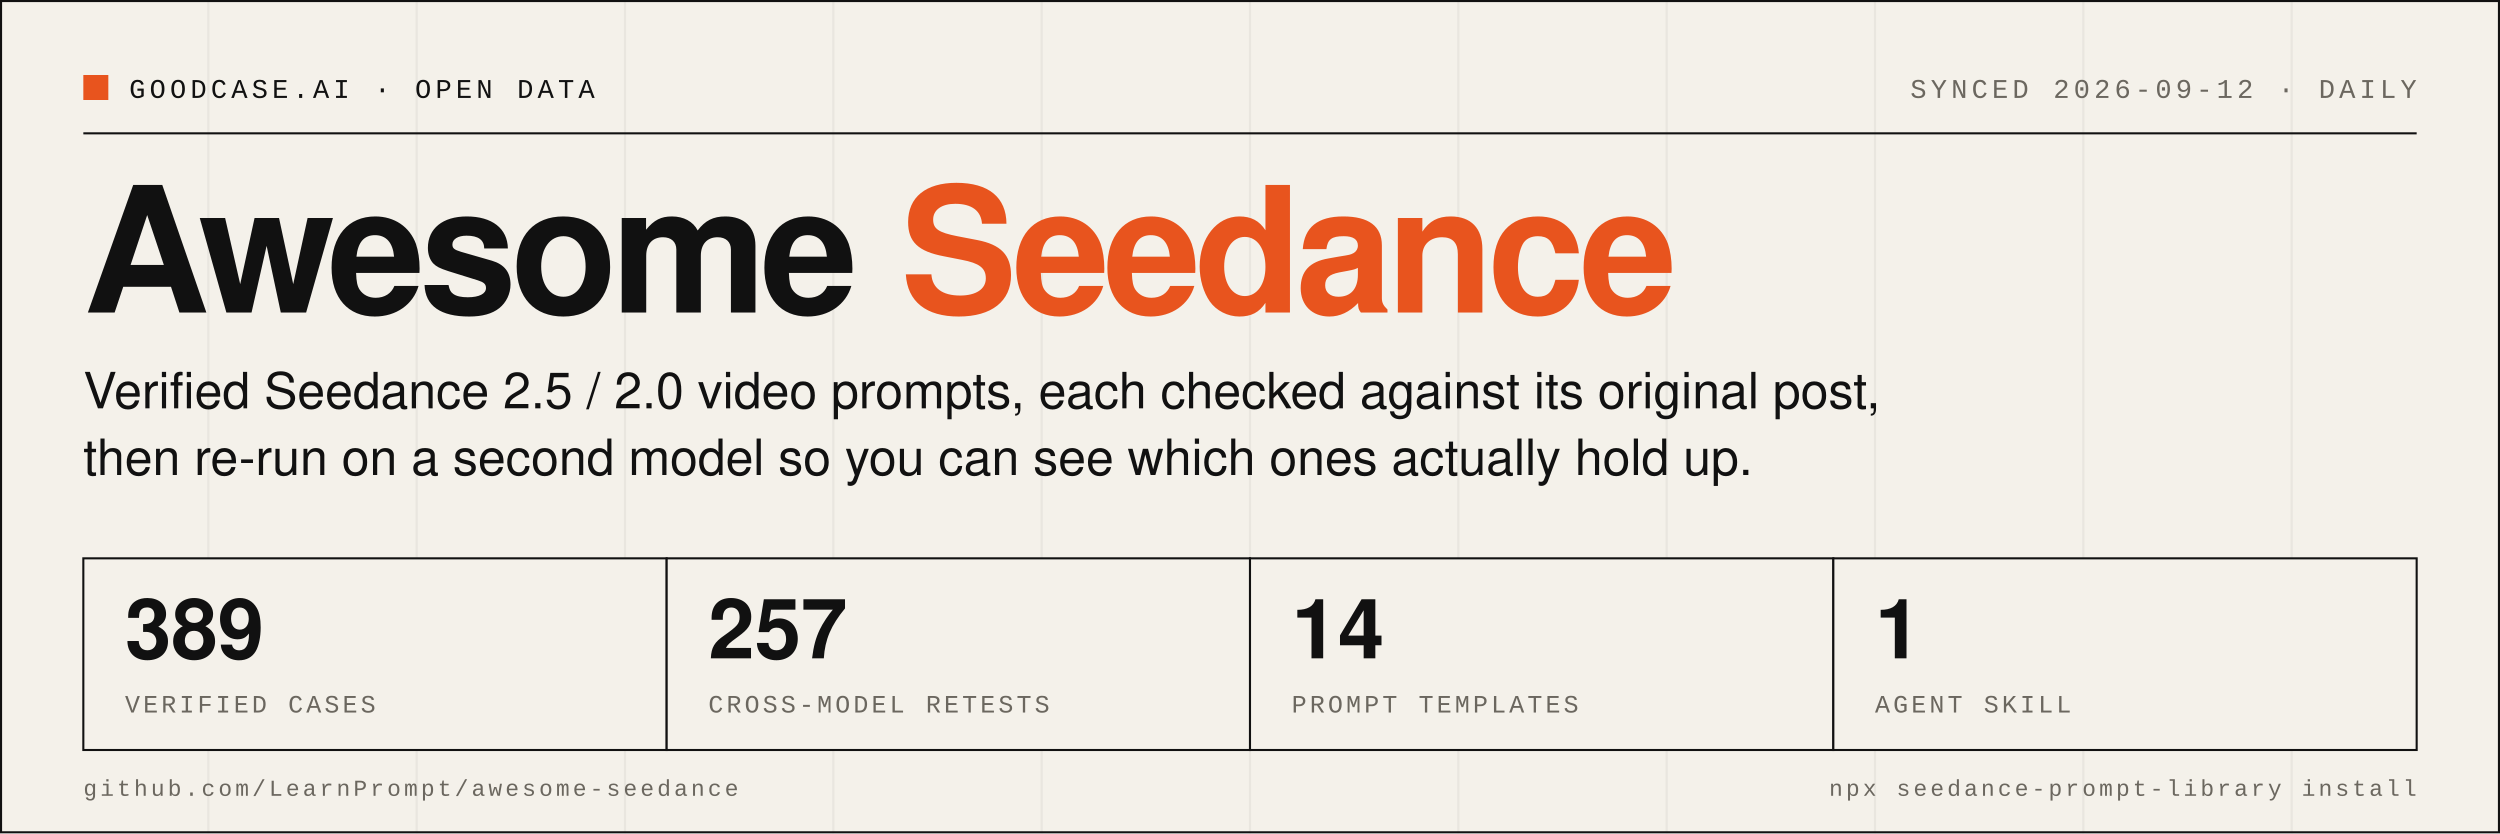
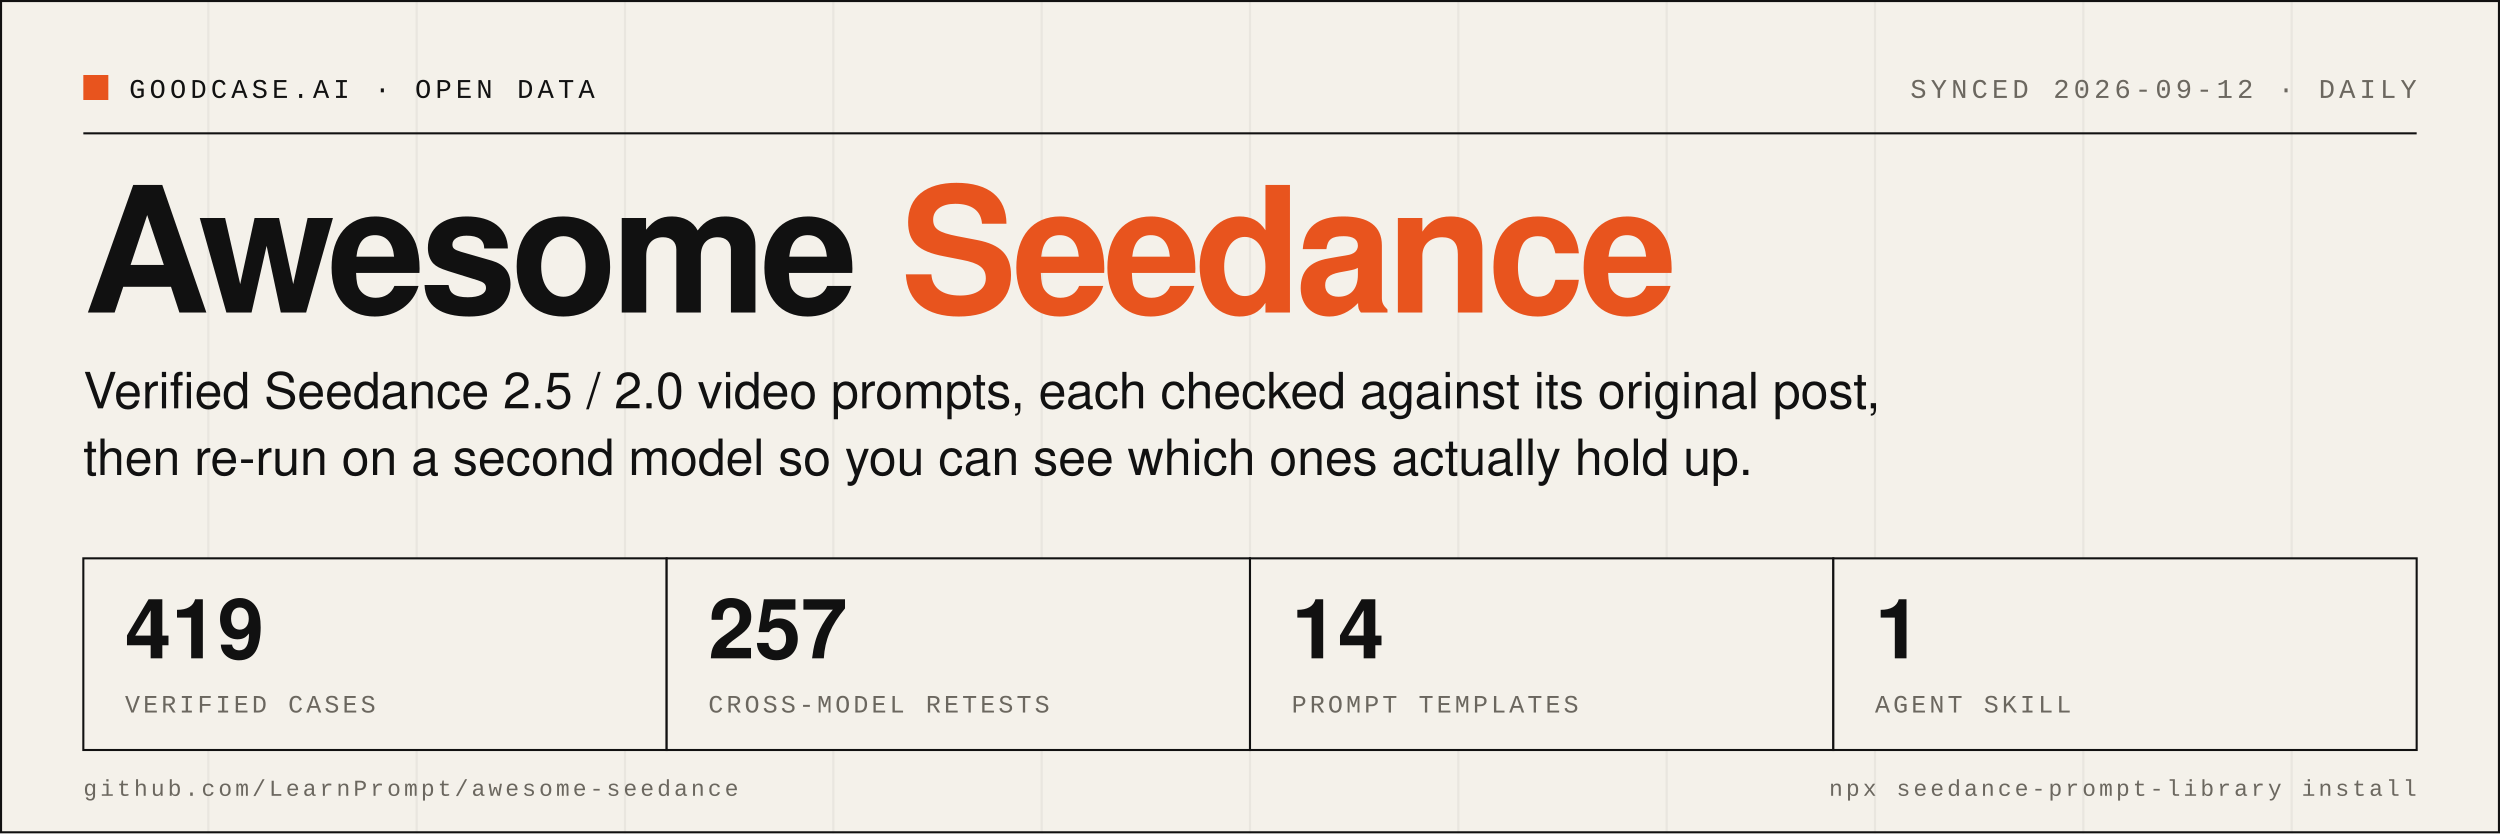
- <svg xmlns="http://www.w3.org/2000/svg" width="1200" height="400" viewBox="0 0 1200 400" role="img" aria-label="Awesome Seedance: 389 verified cases, 257 cross-model retests, 14 prompt templates, 1 agent skill">
+ <svg xmlns="http://www.w3.org/2000/svg" width="1200" height="400" viewBox="0 0 1200 400" role="img" aria-label="Awesome Seedance: 419 verified cases, 257 cross-model retests, 14 prompt templates, 1 agent skill">
  <rect width="1200" height="400" fill="#F4F1EA" />
  <line x1="0" y1="0" x2="0" y2="400" stroke="#111111" stroke-opacity="0.05" stroke-width="1" />
  <line x1="100" y1="0" x2="100" y2="400" stroke="#111111" stroke-opacity="0.05" stroke-width="1" />
  <line x1="200" y1="0" x2="200" y2="400" stroke="#111111" stroke-opacity="0.05" stroke-width="1" />
  <line x1="300" y1="0" x2="300" y2="400" stroke="#111111" stroke-opacity="0.05" stroke-width="1" />
  <line x1="400" y1="0" x2="400" y2="400" stroke="#111111" stroke-opacity="0.05" stroke-width="1" />
  <line x1="500" y1="0" x2="500" y2="400" stroke="#111111" stroke-opacity="0.05" stroke-width="1" />
  <line x1="600" y1="0" x2="600" y2="400" stroke="#111111" stroke-opacity="0.05" stroke-width="1" />
  <line x1="700" y1="0" x2="700" y2="400" stroke="#111111" stroke-opacity="0.05" stroke-width="1" />
  <line x1="800" y1="0" x2="800" y2="400" stroke="#111111" stroke-opacity="0.05" stroke-width="1" />
  <line x1="900" y1="0" x2="900" y2="400" stroke="#111111" stroke-opacity="0.05" stroke-width="1" />
  <line x1="1000" y1="0" x2="1000" y2="400" stroke="#111111" stroke-opacity="0.05" stroke-width="1" />
  <line x1="1100" y1="0" x2="1100" y2="400" stroke="#111111" stroke-opacity="0.05" stroke-width="1" />
  <rect x="0.5" y="0.5" width="1199" height="399" fill="none" stroke="#111111" stroke-width="1" />
  <rect x="40" y="36" width="12" height="12" fill="#E8541E" />
  <text x="62" y="47" font-family="SFMono-Regular, Menlo, Consolas, 'Liberation Mono', monospace" font-size="13" letter-spacing="2" fill="#111111">GOODCASE.AI · OPEN DATA</text>
  <text x="1160" y="47" text-anchor="end" font-family="SFMono-Regular, Menlo, Consolas, 'Liberation Mono', monospace" font-size="13" letter-spacing="2" fill="#6B675F">SYNCED 2026-09-12 · DAILY</text>
  <line x1="40" y1="64" x2="1160" y2="64" stroke="#111111" stroke-width="1" />
  <text x="40" y="150" font-family="Helvetica Neue, Helvetica, Arial, 'PingFang SC', sans-serif" font-size="84" font-weight="800" letter-spacing="-3" fill="#111111">Awesome <tspan fill="#E8541E">Seedance</tspan>
  </text>
  <text x="40" y="196" font-family="Helvetica Neue, Helvetica, Arial, 'PingFang SC', sans-serif" font-size="24" fill="#111111">Verified Seedance 2.5 / 2.0 video prompts, each checked against its original post,</text>
  <text x="40" y="228" font-family="Helvetica Neue, Helvetica, Arial, 'PingFang SC', sans-serif" font-size="24" fill="#111111">then re-run on a second model so you can see which ones actually hold up.</text>
  <rect x="40" y="268" width="280" height="92" fill="#F4F1EA" stroke="#111111" stroke-width="1" />
-   <text x="60" y="316" font-family="Helvetica Neue, Helvetica, Arial, 'PingFang SC', sans-serif" font-size="40" font-weight="700" fill="#111111">389</text>
+   <text x="60" y="316" font-family="Helvetica Neue, Helvetica, Arial, 'PingFang SC', sans-serif" font-size="40" font-weight="700" fill="#111111">419</text>
  <text x="60" y="342" font-family="SFMono-Regular, Menlo, Consolas, 'Liberation Mono', monospace" font-size="12" letter-spacing="1.5" fill="#6B675F">VERIFIED CASES</text>
  <rect x="320" y="268" width="280" height="92" fill="#F4F1EA" stroke="#111111" stroke-width="1" />
  <text x="340" y="316" font-family="Helvetica Neue, Helvetica, Arial, 'PingFang SC', sans-serif" font-size="40" font-weight="700" fill="#111111">257</text>
  <text x="340" y="342" font-family="SFMono-Regular, Menlo, Consolas, 'Liberation Mono', monospace" font-size="12" letter-spacing="1.5" fill="#6B675F">CROSS-MODEL RETESTS</text>
  <rect x="600" y="268" width="280" height="92" fill="#F4F1EA" stroke="#111111" stroke-width="1" />
  <text x="620" y="316" font-family="Helvetica Neue, Helvetica, Arial, 'PingFang SC', sans-serif" font-size="40" font-weight="700" fill="#111111">14</text>
  <text x="620" y="342" font-family="SFMono-Regular, Menlo, Consolas, 'Liberation Mono', monospace" font-size="12" letter-spacing="1.5" fill="#6B675F">PROMPT TEMPLATES</text>
  <rect x="880" y="268" width="280" height="92" fill="#F4F1EA" stroke="#111111" stroke-width="1" />
  <text x="900" y="316" font-family="Helvetica Neue, Helvetica, Arial, 'PingFang SC', sans-serif" font-size="40" font-weight="700" fill="#111111">1</text>
  <text x="900" y="342" font-family="SFMono-Regular, Menlo, Consolas, 'Liberation Mono', monospace" font-size="12" letter-spacing="1.5" fill="#6B675F">AGENT SKILL</text>
  <text x="40" y="382" font-family="SFMono-Regular, Menlo, Consolas, 'Liberation Mono', monospace" font-size="11" letter-spacing="1.5" fill="#6B675F">github.com/LearnPrompt/awesome-seedance</text>
  <text x="1160" y="382" text-anchor="end" font-family="SFMono-Regular, Menlo, Consolas, 'Liberation Mono', monospace" font-size="11" letter-spacing="1.5" fill="#6B675F">npx seedance-prompt-library install</text>
</svg>
